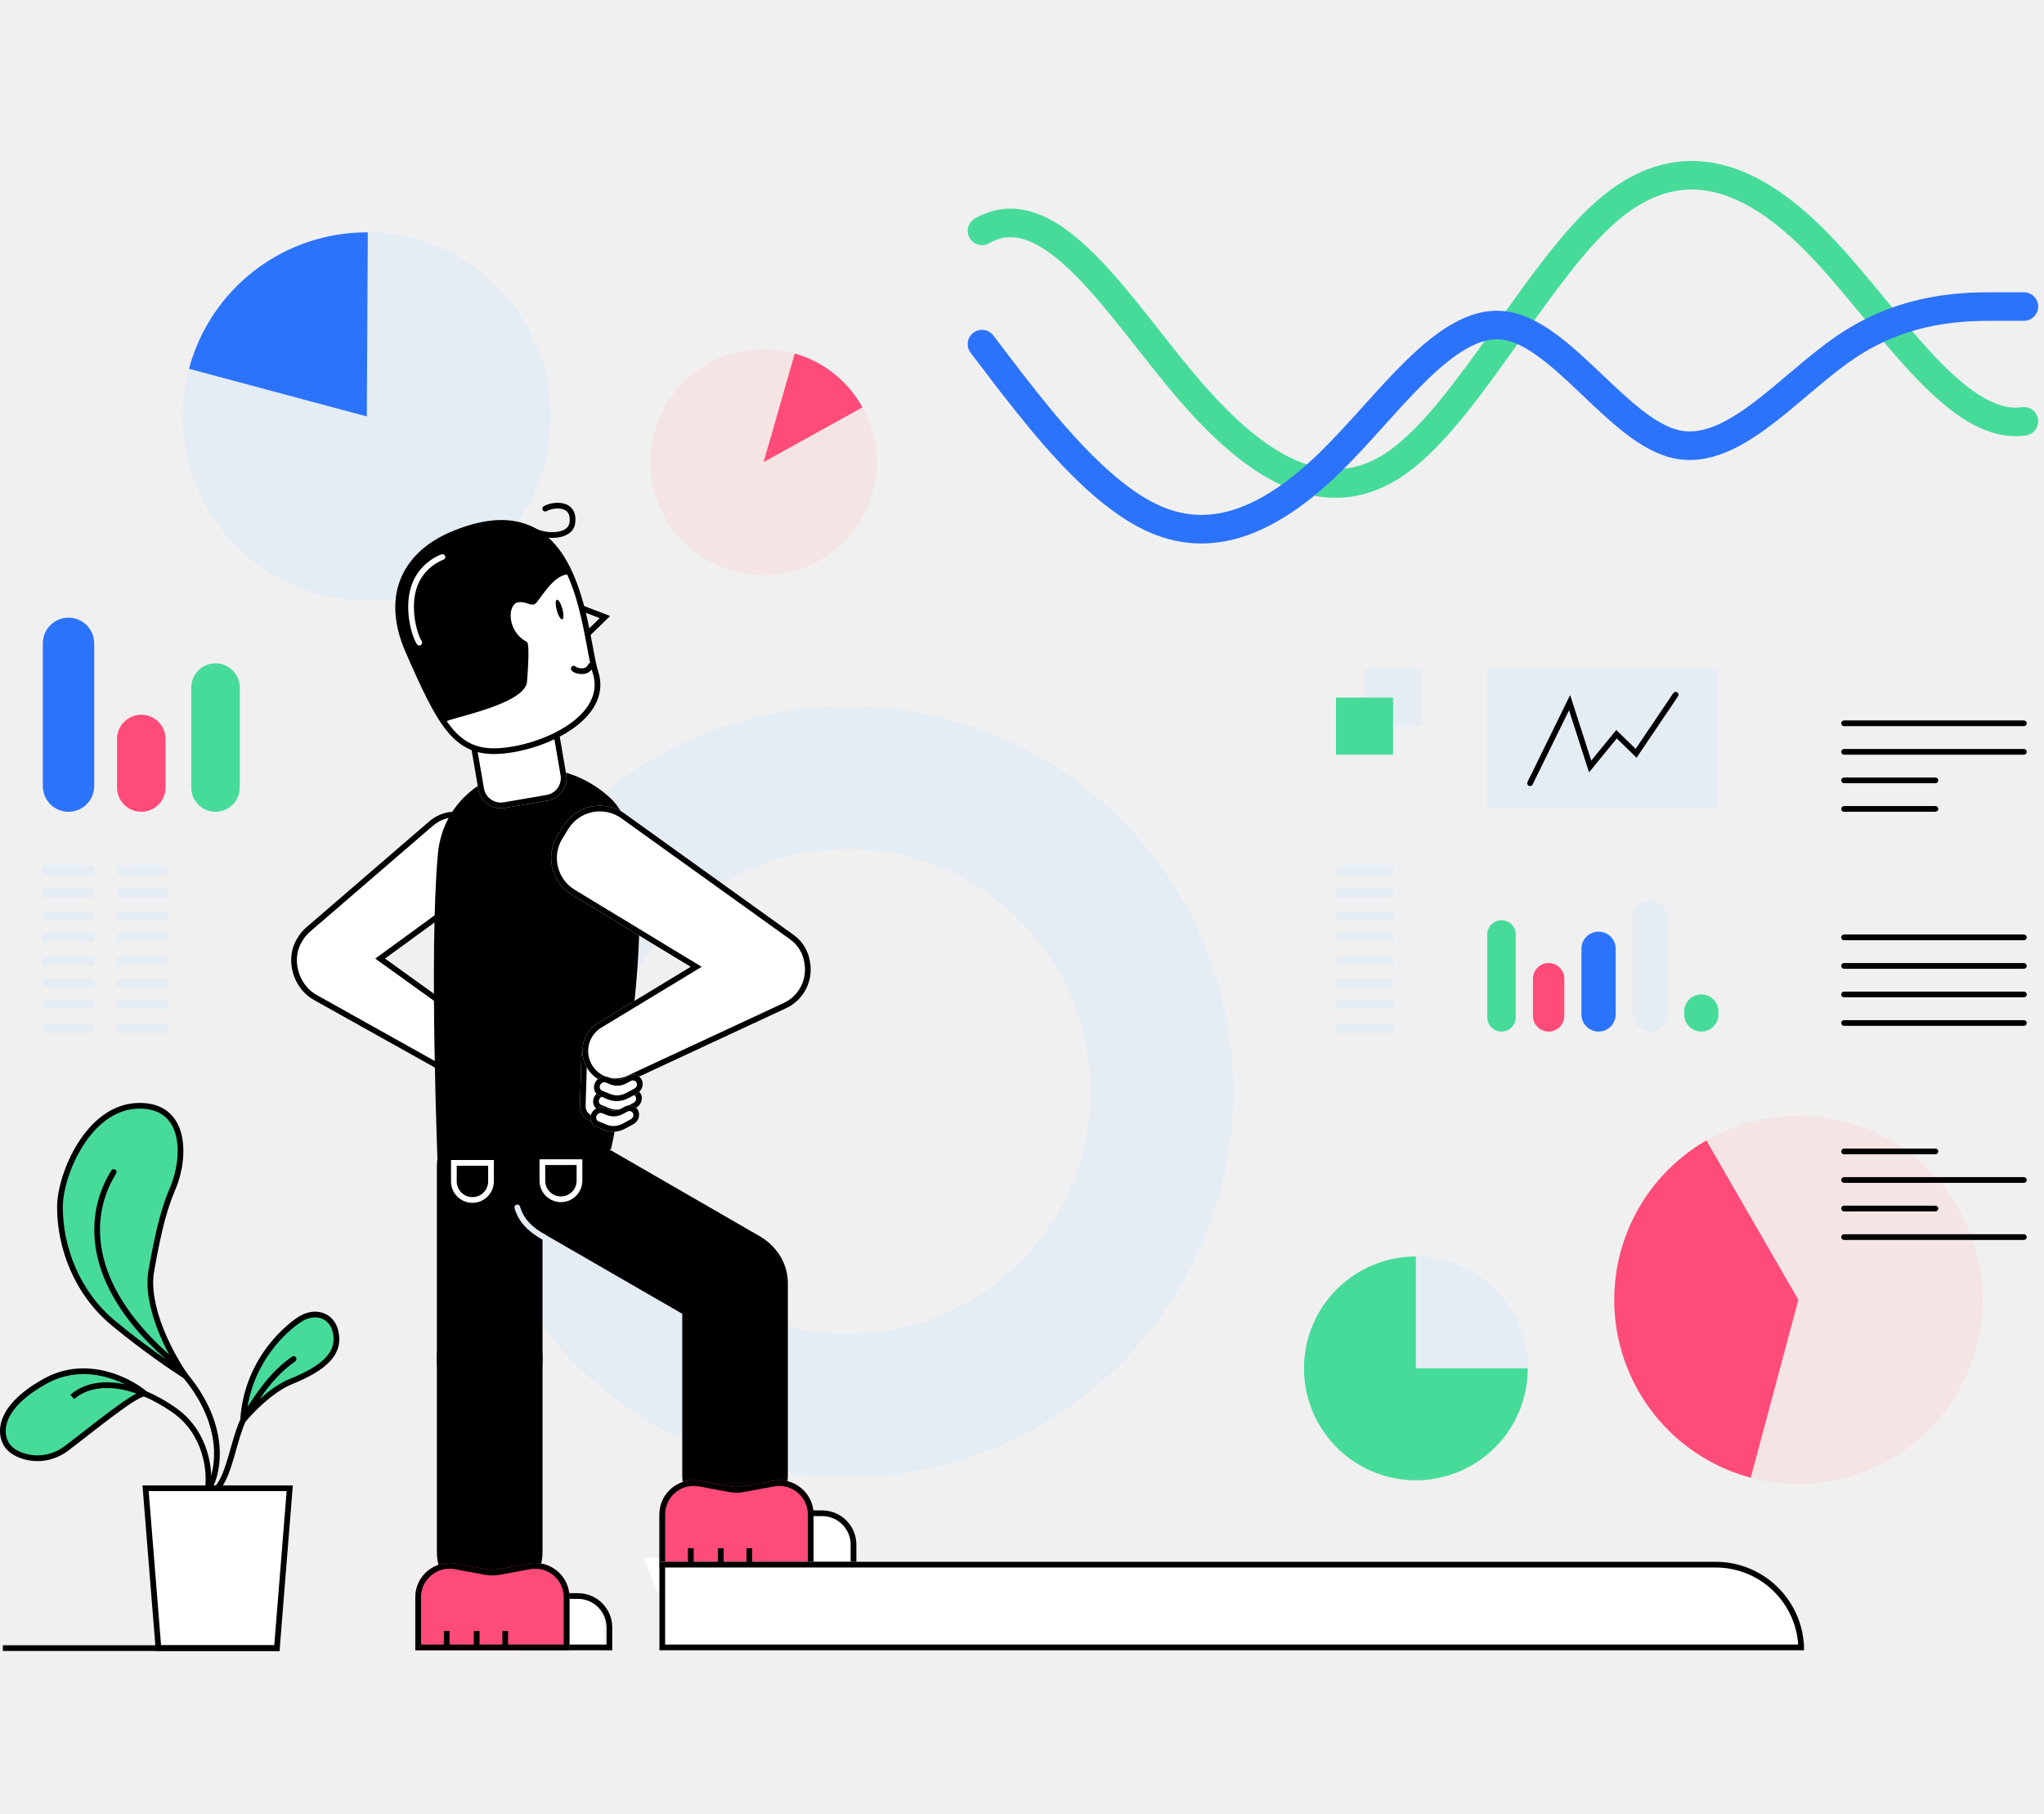
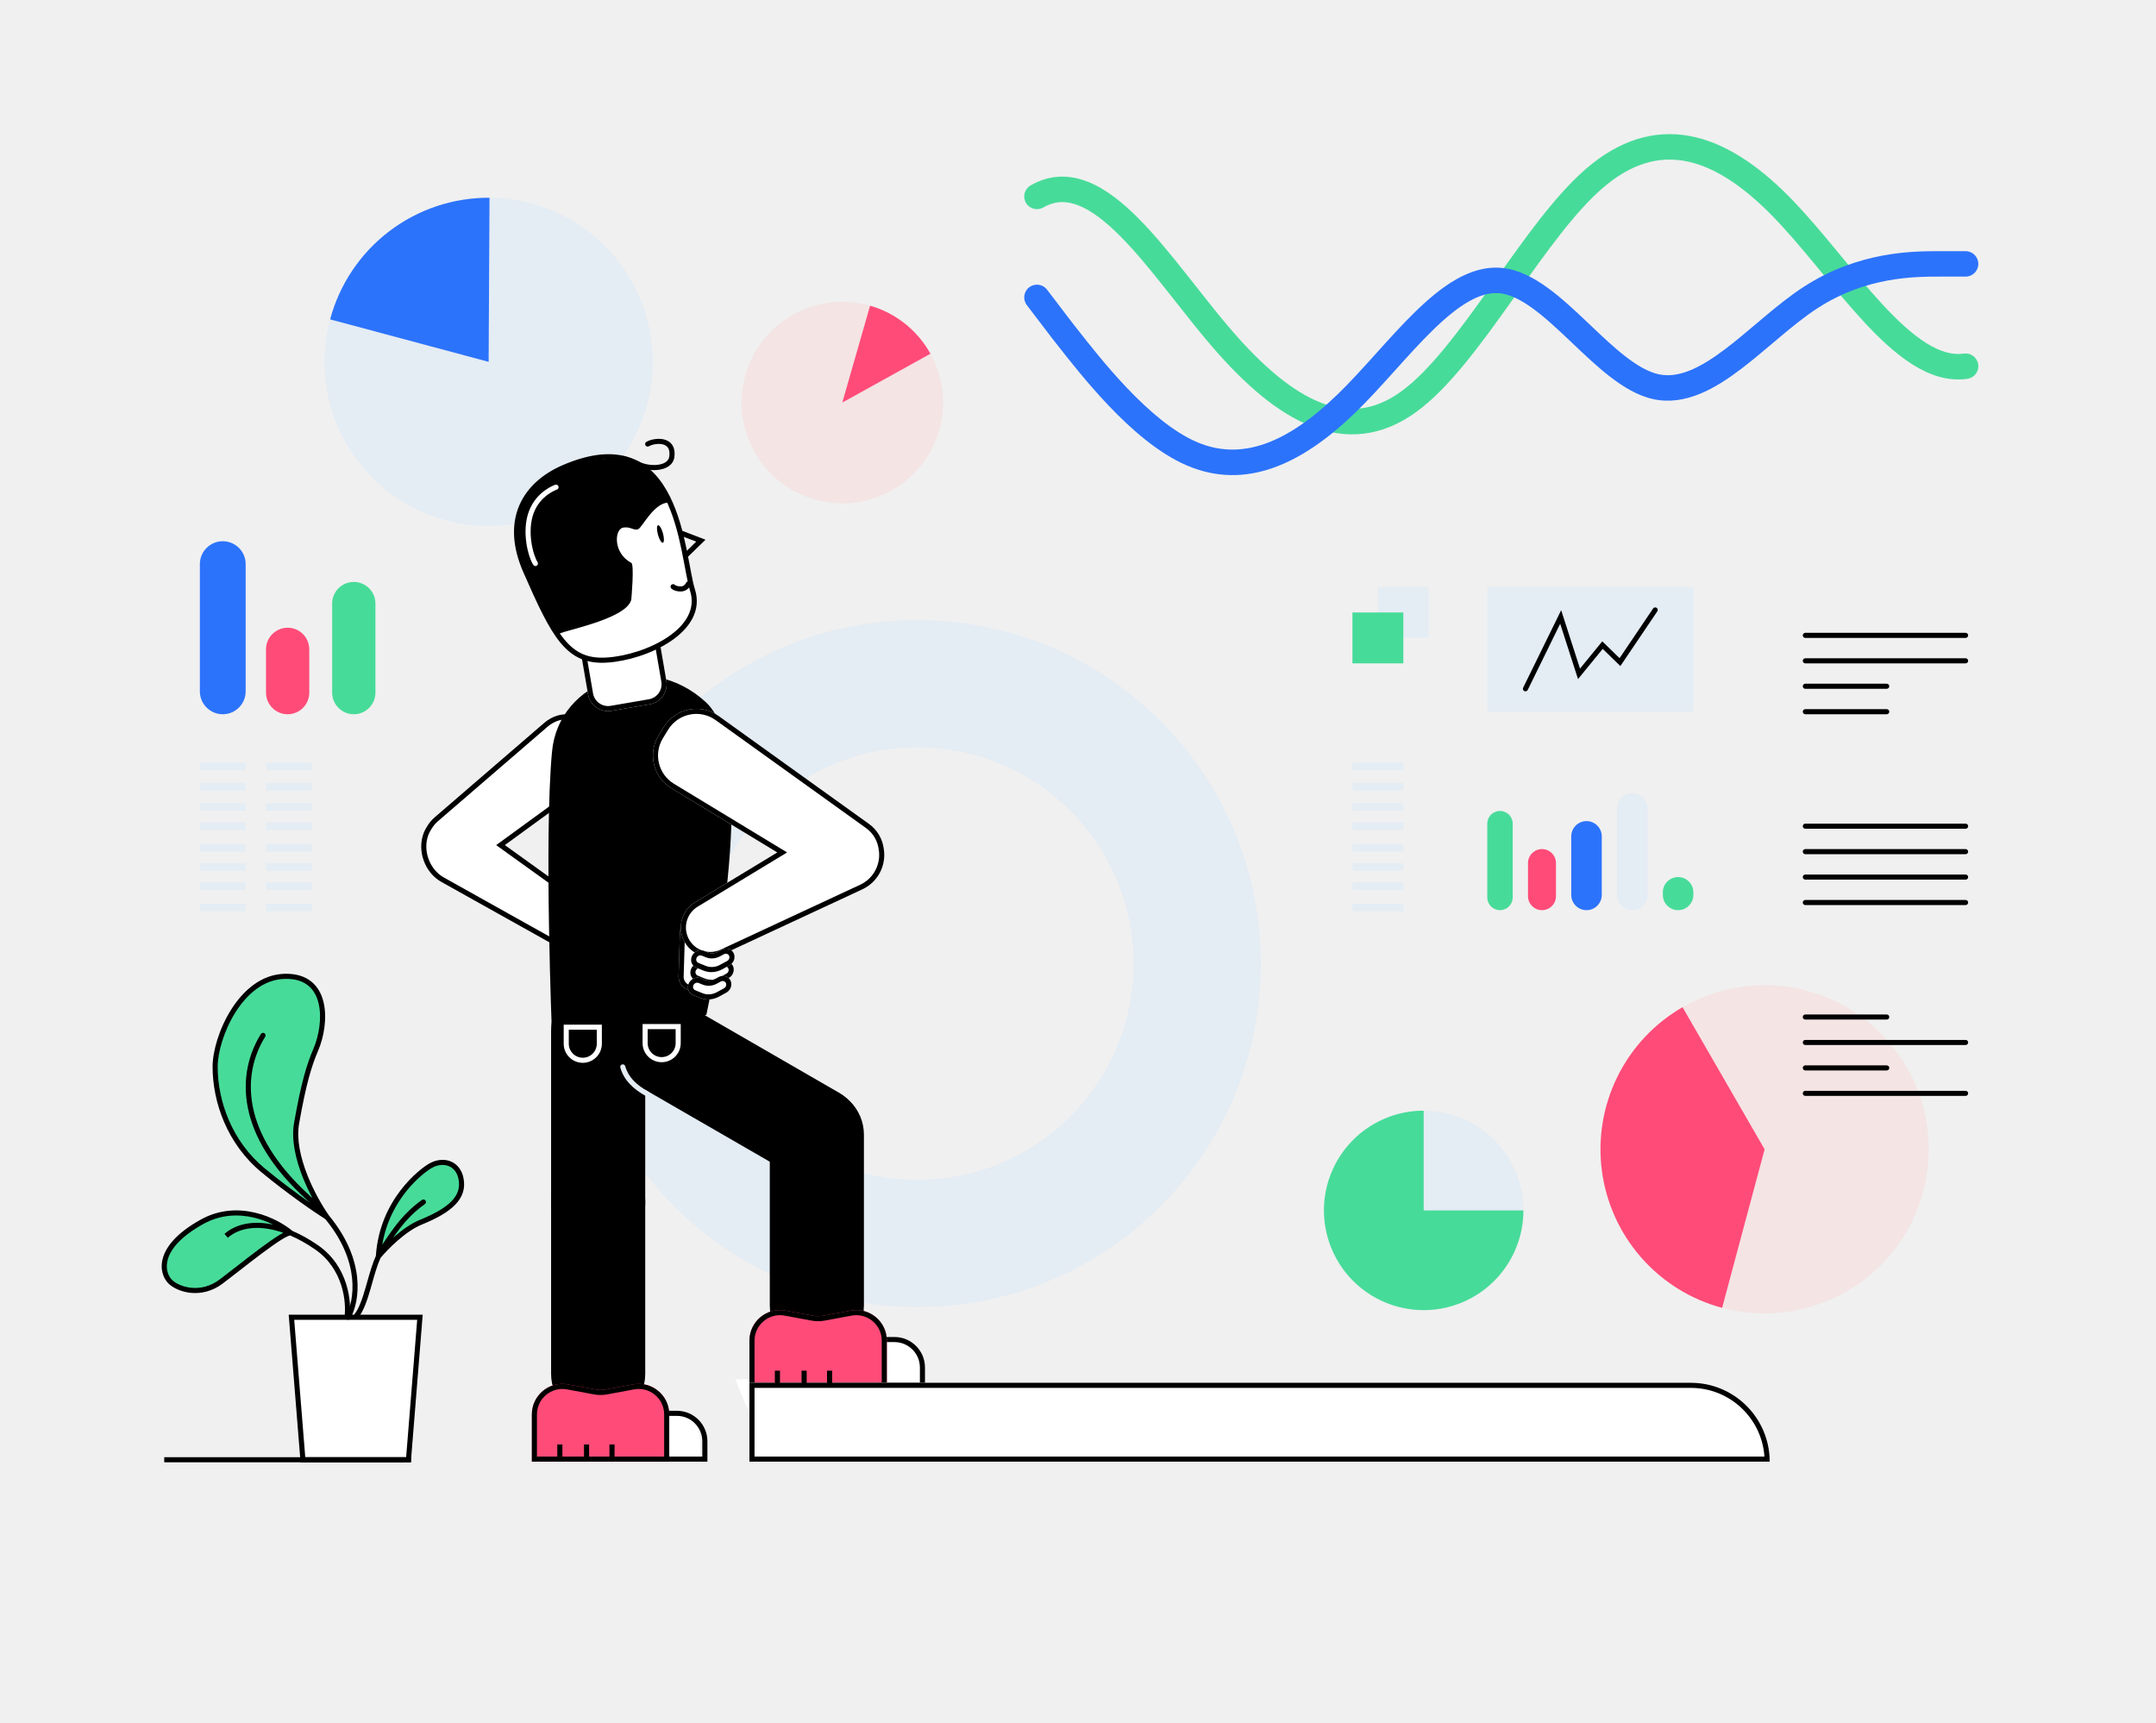
- <svg xmlns="http://www.w3.org/2000/svg" width="338" height="300" viewBox="0 0 338 247" fill="none">
+ <svg xmlns="http://www.w3.org/2000/svg" width="338" height="270" viewBox="-30 0 400 270" fill="none">
  <path d="M106.439 231.149L125.357 230.924L125.581 238.56L109.469 238.647L106.439 231.149Z" fill="white" />
  <rect x="250.534" y="236.389" width="39.828" height="2.185" fill="white" />
  <path fill-rule="evenodd" clip-rule="evenodd" d="M100.072 154.019C100.072 176.18 118.036 194.145 140.196 194.145C162.355 194.145 180.319 176.18 180.319 154.019C180.319 131.857 162.355 113.892 140.196 113.892C118.036 113.892 100.072 131.857 100.072 154.019ZM140.196 90.288C105.001 90.288 76.471 118.821 76.471 154.019C76.471 189.216 105.001 217.749 140.196 217.749C175.39 217.749 203.921 189.216 203.921 154.019C203.921 118.821 175.39 90.288 140.196 90.288Z" fill="#E4ECF4" />
  <path d="M52.777 71.784C36.535 67.432 26.896 50.736 31.248 34.492C35.6 18.249 52.295 8.609 68.537 12.962C84.78 17.314 94.418 34.01 90.066 50.254C85.714 66.497 69.019 76.137 52.777 71.784Z" fill="#E4ECF4" />
  <path d="M31.248 34.492C32.99 27.991 36.837 22.25 42.187 18.167C47.537 14.084 54.089 11.889 60.819 11.925L60.657 42.373L31.248 34.492Z" fill="#2C73FB" />
  <path d="M121.433 67.983C111.461 65.311 105.543 55.06 108.215 45.088C110.887 35.115 121.137 29.197 131.109 31.869C141.081 34.541 146.999 44.792 144.327 54.764C141.655 64.737 131.405 70.656 121.433 67.983Z" fill="#F4E4E4" />
  <path d="M131.425 31.957C136.19 33.324 140.217 36.528 142.621 40.864L126.271 49.926L131.425 31.957Z" fill="#FF4B78" />
  <path d="M289.503 217.89C273.261 213.537 263.622 196.841 267.974 180.597C272.327 164.354 289.022 154.714 305.264 159.067C321.506 163.419 331.145 180.116 326.793 196.359C322.441 212.602 305.746 222.242 289.503 217.89Z" fill="#F4E4E4" />
  <path d="M289.503 217.89C283.687 216.331 278.463 213.082 274.492 208.555C270.522 204.027 267.983 198.423 267.197 192.453C266.411 186.482 267.413 180.412 270.077 175.011C272.74 169.61 276.945 165.12 282.16 162.109L297.383 188.478L289.503 217.89Z" fill="#FF4B78" />
  <path d="M229.344 217.681C219.475 215.036 213.618 204.891 216.262 195.021C218.907 185.151 229.051 179.294 238.92 181.939C248.789 184.583 254.646 194.728 252.002 204.598C249.357 214.468 239.213 220.326 229.344 217.681Z" fill="#E4ECF4" />
  <path d="M252.632 199.81C252.632 203.469 251.547 207.046 249.514 210.089C247.481 213.131 244.592 215.503 241.211 216.903C237.831 218.303 234.111 218.67 230.523 217.956C226.934 217.242 223.637 215.48 221.05 212.892C218.463 210.305 216.701 207.008 215.987 203.419C215.273 199.83 215.64 196.11 217.04 192.73C218.44 189.349 220.811 186.459 223.854 184.426C226.896 182.393 230.473 181.308 234.132 181.308V199.81H252.632Z" fill="#47DB99" />
  <path d="M126.507 228.963C126.507 225.835 129.043 223.298 132.172 223.298H135.948C139.076 223.298 141.612 225.835 141.612 228.963V232.74H126.507V228.963Z" fill="white" />
  <path fill-rule="evenodd" clip-rule="evenodd" d="M135.948 224.242H132.172C129.565 224.242 127.451 226.356 127.451 228.963V231.796H140.668V228.963C140.668 226.356 138.555 224.242 135.948 224.242ZM132.172 223.298C129.043 223.298 126.507 225.835 126.507 228.963V232.74H141.612V228.963C141.612 225.835 139.076 223.298 135.948 223.298H132.172Z" fill="black" />
  <path fill-rule="evenodd" clip-rule="evenodd" d="M70.955 109.368C74.124 106.637 78.456 107.472 80.337 111.144C82.125 114.635 81.014 119.388 77.841 121.701L63.667 132.031L76.709 141.407C78.666 142.815 79.59 145.477 78.92 147.784C78.09 150.647 75.161 151.876 72.59 150.439L51.882 138.865C48.798 137.141 47.332 133.073 48.609 129.778C48.772 129.358 48.97 128.972 49.199 128.621C49.577 127.974 50.056 127.386 50.628 126.893L70.955 109.368Z" fill="white" />
  <path fill-rule="evenodd" clip-rule="evenodd" d="M62.057 132.036L76.158 142.174C77.792 143.349 78.571 145.599 78.013 147.521C77.348 149.816 75.078 150.748 73.051 149.615L52.343 138.041C49.669 136.547 48.383 132.975 49.489 130.119L48.609 129.778C47.332 133.073 48.798 137.141 51.882 138.865L72.59 150.439C75.161 151.876 78.09 150.647 78.92 147.784C79.59 145.477 78.666 142.815 76.709 141.407L63.667 132.031L77.841 121.701C81.014 119.388 82.125 114.635 80.337 111.144C78.456 107.472 74.124 106.637 70.955 109.368L50.628 126.893C50.056 127.386 49.577 127.974 49.199 128.621C48.97 128.972 48.772 129.358 48.609 129.778L49.489 130.119C49.629 129.759 49.797 129.432 49.99 129.137L50.003 129.118L50.014 129.097C50.343 128.535 50.756 128.029 51.244 127.609L71.571 110.084C72.952 108.893 74.539 108.513 75.952 108.782C77.365 109.051 78.682 109.983 79.497 111.574C81.075 114.655 80.08 118.901 77.285 120.938L62.057 132.036Z" fill="black" />
  <path d="M72.883 114.759C74.073 101.915 90.23 96.235 100.639 105.867C111.047 115.5 100.639 163.17 100.639 163.17C96.178 165.063 72.883 167.121 72.883 167.121C72.883 167.121 71.396 130.814 72.883 114.759Z" fill="black" />
  <path fill-rule="evenodd" clip-rule="evenodd" d="M73.353 114.802C74.5 102.412 90.149 96.802 100.318 106.214C101.537 107.342 102.479 109.055 103.178 111.239C103.875 113.419 104.317 116.033 104.559 118.924C105.044 124.706 104.722 131.535 104.072 138.084C103.423 144.629 102.449 150.877 101.638 155.489C101.232 157.794 100.866 159.691 100.603 161.01C100.471 161.669 100.365 162.185 100.291 162.535C100.267 162.649 100.247 162.746 100.23 162.824C99.103 163.245 96.98 163.689 94.344 164.12C91.543 164.578 88.221 165.011 85.033 165.387C81.846 165.762 78.798 166.078 76.546 166.3C75.42 166.412 74.494 166.499 73.849 166.559C73.65 166.578 73.478 166.593 73.335 166.607C73.325 166.341 73.311 165.973 73.294 165.512C73.256 164.489 73.204 163.009 73.145 161.182C73.029 157.529 72.89 152.492 72.797 146.953C72.611 135.866 72.612 122.8 73.353 114.802ZM72.883 167.121C72.411 167.141 72.411 167.141 72.411 167.14L72.411 167.139L72.407 167.036C72.404 166.966 72.4 166.863 72.395 166.728C72.384 166.458 72.369 166.06 72.35 165.547C72.312 164.522 72.26 163.041 72.202 161.212C72.086 157.556 71.946 152.513 71.853 146.969C71.667 135.887 71.667 122.772 72.413 114.715C73.644 101.418 90.312 95.667 100.959 105.521C102.343 106.801 103.352 108.685 104.077 110.951C104.803 113.222 105.255 115.913 105.5 118.845C105.992 124.71 105.663 131.605 105.012 138.177C104.36 144.754 103.382 151.026 102.567 155.652C102.16 157.966 101.793 159.87 101.529 161.195C101.396 161.858 101.289 162.376 101.215 162.729C101.178 162.905 101.149 163.04 101.13 163.131L101.108 163.235L101.1 163.27C101.1 163.27 101.1 163.27 100.639 163.169L101.1 163.27L101.048 163.509L100.823 163.604C99.647 164.104 97.296 164.594 94.496 165.052C91.675 165.513 88.337 165.948 85.143 166.324C81.949 166.7 78.894 167.017 76.639 167.24C75.511 167.351 74.583 167.439 73.936 167.499C73.613 167.529 73.36 167.552 73.188 167.568L72.925 167.591L72.925 167.592C72.924 167.592 72.924 167.592 72.883 167.121ZM72.883 167.121L72.925 167.592L72.431 167.635L72.411 167.14L72.883 167.121Z" fill="black" />
  <path d="M76.587 89.433C76.234 87.377 77.614 85.425 79.669 85.072L86.758 83.854C88.814 83.501 90.766 84.881 91.12 86.937L93.628 101.544C93.981 103.6 92.601 105.553 90.545 105.906L83.456 107.123C81.4 107.476 79.448 106.096 79.095 104.04L76.587 89.433Z" fill="white" />
  <path fill-rule="evenodd" clip-rule="evenodd" d="M86.918 84.785L79.829 86.002C78.287 86.267 77.252 87.731 77.517 89.273L80.025 103.88C80.29 105.422 81.755 106.457 83.296 106.193L90.385 104.975C91.927 104.71 92.962 103.246 92.697 101.704L90.189 87.097C89.924 85.555 88.46 84.52 86.918 84.785ZM79.669 85.072C77.614 85.425 76.234 87.377 76.587 89.433L79.095 104.04C79.448 106.096 81.4 107.476 83.456 107.123L90.545 105.906C92.601 105.553 93.981 103.6 93.628 101.544L91.12 86.937C90.766 84.881 88.814 83.501 86.758 83.854L79.669 85.072Z" fill="black" />
  <path fill-rule="evenodd" clip-rule="evenodd" d="M91.182 72.162C91.089 72.405 91.21 72.678 91.454 72.772L99.171 75.728L94.964 79.822C94.777 80.003 94.773 80.302 94.955 80.489C95.137 80.676 95.436 80.68 95.623 80.498L100.888 75.375L91.792 71.89C91.548 71.796 91.275 71.918 91.182 72.162Z" fill="black" />
  <path d="M67.526 81.223C63.276 71.534 67.539 65.004 74.591 61.965C96.096 52.699 96.478 78.498 98.468 84.681C100.87 92.141 89.911 97.223 82.634 97.701C75.358 98.18 72.839 93.333 67.526 81.223Z" fill="white" />
  <path fill-rule="evenodd" clip-rule="evenodd" d="M66.388 68.91C67.865 65.549 70.802 63.084 74.405 61.532C79.852 59.185 84.043 59.024 87.287 60.296C90.528 61.567 92.725 64.229 94.27 67.318C95.814 70.407 96.73 73.971 97.384 77.124C97.62 78.263 97.824 79.357 98.01 80.355C98.081 80.739 98.15 81.109 98.217 81.462C98.46 82.745 98.679 83.796 98.918 84.537C100.215 88.567 97.861 91.892 94.445 94.2C91.02 96.514 86.378 97.928 82.665 98.172C80.791 98.296 79.192 98.078 77.765 97.465C76.338 96.853 75.117 95.859 73.98 94.484C71.726 91.756 69.742 87.448 67.094 81.412C64.929 76.476 64.908 72.281 66.388 68.91ZM67.253 69.29C65.901 72.367 65.874 76.281 67.959 81.033C70.624 87.109 72.556 91.278 74.708 93.882C75.774 95.172 76.88 96.058 78.137 96.598C79.395 97.138 80.839 97.346 82.603 97.23C86.167 96.996 90.644 95.629 93.916 93.418C97.199 91.2 99.123 88.255 98.019 84.826C97.76 84.021 97.531 82.913 97.289 81.638C97.221 81.278 97.151 80.905 97.08 80.519C96.894 79.523 96.694 78.445 96.46 77.316C95.81 74.183 94.914 70.717 93.426 67.741C91.938 64.766 89.884 62.329 86.943 61.175C84.005 60.023 80.084 60.112 74.779 62.399C71.329 63.885 68.608 66.205 67.253 69.29Z" fill="black" />
  <path d="M94.025 68.479C91.34 68.532 89.189 72.998 88.441 73.398C87.692 73.799 86.978 72.877 85.63 73.124C83.945 73.433 83.745 77.909 87.121 79.659C87.719 79.968 87.121 86.494 87.121 86.494C86.178 90.31 73.374 92.394 73.603 92.967C73.607 92.975 73.61 92.979 73.61 92.979C73.607 92.975 73.604 92.971 73.603 92.967C73.404 92.619 68.949 84.833 68.086 82.891C64.855 75.621 65.712 66.928 71.208 63.915C76.704 60.902 81.338 59.841 86.58 60.552C90.122 61.032 93.991 67.213 94.025 68.479Z" fill="black" />
  <path fill-rule="evenodd" clip-rule="evenodd" d="M73.166 65.626C73.019 65.177 73.019 65.177 73.019 65.177L73.018 65.177L73.017 65.178L73.014 65.179L73.004 65.182C72.995 65.185 72.984 65.189 72.97 65.194C72.941 65.205 72.901 65.219 72.85 65.24C72.749 65.279 72.606 65.34 72.432 65.423C72.084 65.589 71.609 65.849 71.09 66.226C70.053 66.979 68.834 68.208 68.128 70.1C67.426 71.981 67.394 74.089 67.644 75.891C67.893 77.685 68.431 79.247 68.937 80.041C69.077 80.261 69.368 80.326 69.588 80.186C69.808 80.046 69.873 79.754 69.733 79.534C69.326 78.896 68.817 77.48 68.579 75.762C68.342 74.052 68.384 72.115 69.013 70.43C69.638 68.755 70.717 67.664 71.645 66.99C72.109 66.652 72.533 66.421 72.839 66.275C72.992 66.202 73.114 66.15 73.197 66.118C73.238 66.101 73.269 66.09 73.289 66.083C73.299 66.079 73.306 66.077 73.311 66.075L73.314 66.074L73.314 66.074C73.314 66.074 73.314 66.074 73.315 66.074C73.562 65.992 73.696 65.726 73.615 65.478C73.534 65.231 73.267 65.096 73.019 65.177L73.166 65.626Z" fill="white" />
  <path fill-rule="evenodd" clip-rule="evenodd" d="M97.891 83.127C98.133 83.226 98.248 83.502 98.15 83.743C97.981 84.155 97.386 84.981 96.297 84.981C95.383 84.981 94.776 84.672 94.533 84.409C94.357 84.217 94.369 83.918 94.561 83.741C94.753 83.565 95.051 83.577 95.228 83.769C95.228 83.769 95.228 83.769 95.228 83.769C95.236 83.776 95.314 83.842 95.493 83.909C95.672 83.976 95.938 84.036 96.297 84.036C96.855 84.036 97.187 83.603 97.276 83.385C97.374 83.144 97.65 83.029 97.891 83.127Z" fill="black" />
  <path d="M92.996 74.183C93.244 75.078 93.237 75.861 92.981 75.931C92.725 76.002 92.317 75.334 92.07 74.439C91.823 73.543 91.83 72.76 92.086 72.69C92.342 72.619 92.749 73.288 92.996 74.183Z" fill="black" />
  <path d="M72.244 166.413C72.244 161.59 76.154 157.68 80.977 157.68C85.8 157.68 89.71 161.59 89.71 166.413V198.515C89.71 203.338 85.8 207.248 80.977 207.248C76.154 207.248 72.244 203.338 72.244 198.515V166.413Z" fill="black" />
  <path d="M112.818 185.768C112.818 180.945 116.728 177.035 121.551 177.035C126.374 177.035 130.283 180.945 130.283 185.768V217.397C130.283 222.221 126.374 226.131 121.551 226.131C116.728 226.131 112.818 222.221 112.818 217.397V185.768Z" fill="black" />
  <path d="M89.356 177.23C85.168 174.812 83.734 169.458 86.151 165.271C88.569 161.083 93.923 159.649 98.11 162.066L125.592 177.934C129.779 180.352 131.214 185.706 128.796 189.894C126.379 194.081 121.025 195.516 116.838 193.098L89.356 177.23Z" fill="black" />
  <path d="M72.244 198.043C72.244 193.219 76.154 189.309 80.977 189.309C85.8 189.309 89.71 193.219 89.71 198.043V230.144C89.71 234.967 85.8 238.877 80.977 238.877C76.154 238.877 72.244 234.967 72.244 230.144V198.043Z" fill="black" />
  <path fill-rule="evenodd" clip-rule="evenodd" d="M85.414 172.728C85.664 172.657 85.925 172.802 85.997 173.053C86.577 175.098 88.049 176.514 90.247 177.749C90.474 177.876 90.555 178.164 90.427 178.391C90.3 178.619 90.012 178.7 89.785 178.572C87.48 177.277 85.765 175.696 85.088 173.311C85.017 173.06 85.163 172.799 85.414 172.728Z" fill="#E4ECF4" />
  <path d="M96.139 148.294C96.18 146.96 97.289 145.987 98.617 146.121C99.945 146.255 100.989 147.446 100.949 148.78L100.707 156.842C100.667 158.177 99.557 159.15 98.229 159.015C96.901 158.881 95.857 157.691 95.897 156.356L96.139 148.294Z" fill="white" />
  <path fill-rule="evenodd" clip-rule="evenodd" d="M99.767 156.747L100.01 148.685C100.034 147.872 99.398 147.147 98.588 147.065C97.779 146.983 97.103 147.576 97.079 148.389L96.837 156.451C96.812 157.264 97.448 157.99 98.258 158.072C99.067 158.153 99.743 157.561 99.767 156.747ZM98.617 146.121C97.289 145.987 96.18 146.96 96.139 148.294L95.897 156.356C95.857 157.691 96.901 158.881 98.229 159.015C99.557 159.15 100.667 158.177 100.707 156.842L100.949 148.78C100.989 147.446 99.945 146.255 98.617 146.121Z" fill="black" />
  <path d="M109.042 223.972C109.042 220.43 112.255 217.757 115.737 218.402L120.755 219.331C121.437 219.457 122.136 219.457 122.818 219.331L127.836 218.402C131.318 217.757 134.532 220.43 134.532 223.972V232.74H109.042V223.972Z" fill="#FF4B78" />
  <path fill-rule="evenodd" clip-rule="evenodd" d="M133.588 231.796V223.972C133.588 221.02 130.91 218.793 128.008 219.33L122.99 220.259C122.194 220.407 121.379 220.407 120.583 220.259L115.566 219.33C112.664 218.793 109.986 221.02 109.986 223.972V231.796H133.588ZM115.737 218.402C112.255 217.757 109.042 220.43 109.042 223.972V232.74H134.532V223.972C134.532 220.43 131.318 217.757 127.836 218.402L122.818 219.331C122.136 219.457 121.437 219.457 120.755 219.331L115.737 218.402Z" fill="black" />
  <path d="M84.793 242.654C84.793 239.525 87.329 236.989 90.457 236.989H94.233C97.362 236.989 99.898 239.525 99.898 242.654V246.43H84.793V242.654Z" fill="white" />
  <path fill-rule="evenodd" clip-rule="evenodd" d="M94.697 57.756C95.088 58.322 95.24 59.084 95.112 60.049C94.913 61.543 93.56 62.226 92.192 62.405C90.805 62.587 89.177 62.303 87.983 61.663C87.216 61.298 86.523 61.078 85.949 60.896C85.8 60.849 85.658 60.804 85.526 60.76C85.279 60.677 85.145 60.41 85.228 60.162C85.31 59.915 85.577 59.781 85.825 59.864C85.94 59.902 86.069 59.943 86.21 59.988C86.788 60.171 87.563 60.416 88.4 60.816L88.41 60.821L88.421 60.826C89.432 61.371 90.866 61.627 92.069 61.469C93.295 61.308 94.064 60.768 94.176 59.924C94.284 59.118 94.141 58.612 93.92 58.293C93.699 57.973 93.353 57.773 92.916 57.673C92.477 57.572 91.974 57.582 91.505 57.663C91.032 57.745 90.635 57.892 90.403 58.031C90.179 58.165 89.889 58.092 89.755 57.869C89.621 57.645 89.693 57.355 89.917 57.221C90.275 57.006 90.791 56.828 91.344 56.733C91.9 56.637 92.534 56.617 93.127 56.753C93.723 56.889 94.305 57.19 94.697 57.756Z" fill="black" />
  <path d="M74.582 165.348H81.663V168.889C81.663 170.844 80.078 172.429 78.123 172.429C76.168 172.429 74.582 170.844 74.582 168.889V165.348Z" fill="black" />
  <path fill-rule="evenodd" clip-rule="evenodd" d="M80.719 166.292H75.527V168.889C75.527 170.323 76.689 171.485 78.123 171.485C79.557 171.485 80.719 170.323 80.719 168.889V166.292ZM74.582 165.348V168.889C74.582 170.844 76.168 172.429 78.123 172.429C80.078 172.429 81.663 170.844 81.663 168.889V165.348H74.582Z" fill="white" />
  <path d="M89.216 165.233H96.296V168.774C96.296 170.729 94.711 172.315 92.756 172.315C90.801 172.315 89.216 170.729 89.216 168.774V165.233Z" fill="black" />
  <path fill-rule="evenodd" clip-rule="evenodd" d="M95.352 166.178H90.16V168.774C90.16 170.208 91.322 171.37 92.756 171.37C94.19 171.37 95.352 170.208 95.352 168.774V166.178ZM89.216 165.233V168.774C89.216 170.729 90.801 172.315 92.756 172.315C94.711 172.315 96.296 170.729 96.296 168.774V165.233H89.216Z" fill="white" />
  <path fill-rule="evenodd" clip-rule="evenodd" d="M103.322 108.077C99.984 105.681 95.315 106.619 93.162 110.119L92.19 111.699C90.132 115.044 91.19 119.425 94.548 121.463L114.211 133.396L98.953 142.646C96.734 143.991 95.765 146.709 96.631 149.154C97.708 152.198 101.173 153.653 104.1 152.29L129.989 140.243C132.96 138.86 134.512 135.668 133.944 132.588C133.693 130.845 132.758 129.207 131.225 128.107L103.322 108.077Z" fill="white" />
  <path fill-rule="evenodd" clip-rule="evenodd" d="M116.032 133.396L99.442 143.453C97.606 144.566 96.804 146.815 97.521 148.839C98.412 151.358 101.279 152.562 103.702 151.434L129.591 139.386C132.162 138.19 133.508 135.426 133.015 132.759L133.012 132.741L133.009 132.722C132.794 131.224 131.991 129.819 130.675 128.874L102.771 108.844C99.879 106.767 95.832 107.581 93.966 110.613L92.994 112.193C91.211 115.093 92.127 118.89 95.037 120.656L116.032 133.396ZM98.953 142.646C96.734 143.991 95.765 146.709 96.631 149.154C97.708 152.198 101.173 153.653 104.1 152.29L129.989 140.243C132.96 138.86 134.512 135.668 133.944 132.588C133.693 130.845 132.758 129.207 131.225 128.107L103.322 108.077C99.984 105.681 95.315 106.619 93.162 110.119L92.19 111.699C90.132 115.044 91.19 119.425 94.548 121.463L114.211 133.396L98.953 142.646Z" fill="black" />
  <path d="M103.768 153.805C104.868 153.206 106.134 153.923 106.13 155.142C106.129 155.782 105.76 156.39 105.182 156.705L103.83 157.44C102.738 158.034 101.471 158.121 100.381 157.677L99.028 157.126C98.449 156.889 98.081 156.329 98.082 155.685C98.085 154.465 99.353 153.572 100.454 154.015L101.217 154.323C101.799 154.557 102.474 154.509 103.056 154.192L103.768 153.805Z" fill="white" />
  <path fill-rule="evenodd" clip-rule="evenodd" d="M103.428 156.615L104.78 155.88C105.029 155.744 105.188 155.482 105.189 155.206C105.19 154.68 104.644 154.372 104.17 154.63L103.458 155.017C102.621 155.473 101.652 155.541 100.815 155.205L100.051 154.897C99.575 154.706 99.025 155.092 99.024 155.621C99.023 155.9 99.183 156.143 99.434 156.245L100.786 156.796C101.621 157.137 102.591 157.07 103.428 156.615ZM106.13 155.142C106.134 153.923 104.868 153.206 103.768 153.805L103.056 154.192C102.474 154.509 101.799 154.557 101.217 154.323L100.454 154.015C99.353 153.572 98.085 154.465 98.082 155.685C98.081 156.329 98.449 156.889 99.028 157.126L100.381 157.677C101.471 158.121 102.738 158.034 103.83 157.44L105.182 156.705C105.76 156.39 106.129 155.782 106.13 155.142Z" fill="black" />
  <path d="M103.321 156.521C104.42 155.922 105.686 156.639 105.683 157.858C105.681 158.498 105.312 159.106 104.734 159.421L103.383 160.156C102.29 160.75 101.023 160.837 99.933 160.393L98.581 159.842C98.001 159.605 97.633 159.045 97.635 158.401C97.638 157.181 98.905 156.289 100.006 156.731L100.77 157.039C101.352 157.273 102.026 157.225 102.608 156.908L103.321 156.521Z" fill="white" />
  <path fill-rule="evenodd" clip-rule="evenodd" d="M102.98 159.331L104.332 158.596C104.581 158.46 104.74 158.198 104.741 157.922C104.742 157.397 104.197 157.088 103.723 157.346L103.011 157.733C102.174 158.189 101.204 158.257 100.368 157.921L99.604 157.613C99.127 157.422 98.578 157.808 98.577 158.337C98.576 158.616 98.735 158.859 98.986 158.961L100.339 159.512C101.174 159.853 102.144 159.786 102.98 159.331ZM105.683 157.858C105.686 156.639 104.42 155.922 103.321 156.521L102.608 156.908C102.026 157.225 101.352 157.273 100.77 157.039L100.006 156.731C98.905 156.289 97.638 157.181 97.635 158.401C97.633 159.045 98.001 159.605 98.581 159.842L99.933 160.393C101.023 160.837 102.29 160.75 103.383 160.156L104.734 159.421C105.312 159.106 105.681 158.498 105.683 157.858Z" fill="black" />
  <path d="M103.91 151.449C105.01 150.85 106.275 151.567 106.272 152.786C106.27 153.426 105.901 154.034 105.324 154.349L103.972 155.084C102.879 155.678 101.613 155.765 100.522 155.321L99.17 154.77C98.59 154.533 98.222 153.973 98.224 153.329C98.227 152.109 99.494 151.217 100.595 151.659L101.359 151.967C101.941 152.201 102.615 152.153 103.197 151.836L103.91 151.449Z" fill="white" />
  <path fill-rule="evenodd" clip-rule="evenodd" d="M103.569 154.259L104.921 153.524C105.17 153.388 105.329 153.126 105.33 152.85C105.332 152.325 104.786 152.016 104.312 152.274L103.6 152.661C102.763 153.117 101.793 153.185 100.957 152.849L100.193 152.541C99.716 152.35 99.167 152.736 99.166 153.265C99.165 153.544 99.325 153.787 99.576 153.889L100.928 154.44C101.763 154.781 102.733 154.714 103.569 154.259ZM106.272 152.786C106.275 151.567 105.01 150.85 103.91 151.449L103.197 151.836C102.615 152.153 101.941 152.201 101.359 151.967L100.595 151.659C99.494 151.217 98.227 152.109 98.224 153.329C98.222 153.973 98.59 154.533 99.17 154.77L100.522 155.321C101.613 155.765 102.879 155.678 103.972 155.084L105.324 154.349C105.901 154.034 106.27 153.426 106.272 152.786Z" fill="black" />
  <path d="M109.042 231.796H283.696C291.778 231.796 298.329 238.348 298.329 246.43H109.042V231.796Z" fill="white" />
  <path fill-rule="evenodd" clip-rule="evenodd" d="M298.3 245.486C298.319 245.798 298.329 246.113 298.329 246.43H109.042V231.796H283.696C291.461 231.796 297.813 237.844 298.3 245.486ZM297.353 245.486C296.868 238.365 290.939 232.74 283.696 232.74H109.986V245.486H297.353Z" fill="black" />
  <path d="M7.081 79.903C7.081 77.557 8.983 75.654 11.329 75.654C13.675 75.654 15.577 77.557 15.577 79.903V103.507C15.577 105.853 13.675 107.756 11.329 107.756C8.983 107.756 7.081 105.853 7.081 103.507V79.903Z" fill="#2C73FB" />
  <path d="M19.353 95.718C19.353 93.501 21.15 91.705 23.366 91.705C25.582 91.705 27.378 93.501 27.378 95.718V103.743C27.378 105.959 25.582 107.755 23.366 107.755C21.15 107.755 19.353 105.959 19.353 103.743V95.718Z" fill="#FF4B78" />
  <path d="M31.627 87.22C31.627 85.004 33.424 83.207 35.639 83.207C37.855 83.207 39.652 85.004 39.652 87.22V103.743C39.652 105.959 37.855 107.755 35.639 107.755C33.424 107.755 31.627 105.959 31.627 103.743V87.22Z" fill="#47DB99" />
  <path d="M245.933 128.054C245.933 126.751 246.99 125.694 248.293 125.694C249.597 125.694 250.653 126.751 250.653 128.054V141.745C250.653 143.048 249.597 144.105 248.293 144.105C246.99 144.105 245.933 143.048 245.933 141.745V128.054Z" fill="#47DB99" />
  <path d="M270.007 125.222C270.007 123.658 271.275 122.39 272.839 122.39C274.404 122.39 275.672 123.658 275.672 125.222V141.273C275.672 142.837 274.404 144.105 272.839 144.105C271.275 144.105 270.007 142.837 270.007 141.273V125.222Z" fill="#E4ECF4" />
  <path d="M253.486 135.371C253.486 133.937 254.648 132.775 256.082 132.775C257.516 132.775 258.678 133.937 258.678 135.371V141.508C258.678 142.942 257.516 144.105 256.082 144.105C254.648 144.105 253.486 142.942 253.486 141.508V135.371Z" fill="#FF4B78" />
  <path d="M261.51 130.415C261.51 128.851 262.779 127.582 264.343 127.582C265.907 127.582 267.175 128.851 267.175 130.415V141.273C267.175 142.837 265.907 144.105 264.343 144.105C262.779 144.105 261.51 142.837 261.51 141.273V130.415Z" fill="#2C73FB" />
  <path d="M278.504 140.801C278.504 139.236 279.772 137.968 281.336 137.968C282.9 137.968 284.168 139.236 284.168 140.801V141.273C284.168 142.837 282.9 144.105 281.336 144.105C279.772 144.105 278.504 142.837 278.504 141.273V140.801Z" fill="#47DB99" />
  <path fill-rule="evenodd" clip-rule="evenodd" d="M304.466 128.527C304.466 128.266 304.677 128.054 304.938 128.054H334.677C334.937 128.054 335.149 128.266 335.149 128.527C335.149 128.787 334.937 128.999 334.677 128.999H304.938C304.677 128.999 304.466 128.787 304.466 128.527Z" fill="black" />
  <path fill-rule="evenodd" clip-rule="evenodd" d="M304.466 133.247C304.466 132.986 304.677 132.775 304.938 132.775H334.677C334.937 132.775 335.149 132.986 335.149 133.247C335.149 133.508 334.937 133.719 334.677 133.719H304.938C304.677 133.719 304.466 133.508 304.466 133.247Z" fill="black" />
  <path fill-rule="evenodd" clip-rule="evenodd" d="M304.466 137.968C304.466 137.707 304.677 137.496 304.938 137.496H334.677C334.937 137.496 335.149 137.707 335.149 137.968C335.149 138.229 334.937 138.44 334.677 138.44H304.938C304.677 138.44 304.466 138.229 304.466 137.968Z" fill="black" />
  <path fill-rule="evenodd" clip-rule="evenodd" d="M304.466 142.689C304.466 142.428 304.677 142.217 304.938 142.217H334.677C334.937 142.217 335.149 142.428 335.149 142.689C335.149 142.95 334.937 143.161 334.677 143.161H304.938C304.677 143.161 304.466 142.95 304.466 142.689Z" fill="black" />
  <path fill-rule="evenodd" clip-rule="evenodd" d="M304.466 168.653C304.466 168.392 304.677 168.181 304.938 168.181H334.677C334.937 168.181 335.149 168.392 335.149 168.653C335.149 168.913 334.937 169.125 334.677 169.125H304.938C304.677 169.125 304.466 168.913 304.466 168.653Z" fill="black" />
  <path fill-rule="evenodd" clip-rule="evenodd" d="M304.466 163.932C304.466 163.671 304.677 163.46 304.938 163.46H320.043C320.304 163.46 320.515 163.671 320.515 163.932C320.515 164.193 320.304 164.404 320.043 164.404H304.938C304.677 164.404 304.466 164.193 304.466 163.932Z" fill="black" />
  <path fill-rule="evenodd" clip-rule="evenodd" d="M304.466 178.095C304.466 177.834 304.677 177.622 304.938 177.622H334.677C334.937 177.622 335.149 177.834 335.149 178.095C335.149 178.355 334.937 178.567 334.677 178.567H304.938C304.677 178.567 304.466 178.355 304.466 178.095Z" fill="black" />
  <path fill-rule="evenodd" clip-rule="evenodd" d="M304.466 173.373C304.466 173.113 304.677 172.901 304.938 172.901H320.043C320.304 172.901 320.515 173.113 320.515 173.373C320.515 173.634 320.304 173.845 320.043 173.845H304.938C304.677 173.845 304.466 173.634 304.466 173.373Z" fill="black" />
  <path fill-rule="evenodd" clip-rule="evenodd" d="M304.466 93.121C304.466 92.861 304.677 92.649 304.938 92.649H334.677C334.937 92.649 335.149 92.861 335.149 93.121C335.149 93.382 334.937 93.593 334.677 93.593H304.938C304.677 93.593 304.466 93.382 304.466 93.121Z" fill="black" />
  <path fill-rule="evenodd" clip-rule="evenodd" d="M304.466 97.842C304.466 97.581 304.677 97.37 304.938 97.37H334.677C334.937 97.37 335.149 97.581 335.149 97.842C335.149 98.102 334.937 98.314 334.677 98.314H304.938C304.677 98.314 304.466 98.102 304.466 97.842Z" fill="black" />
  <path fill-rule="evenodd" clip-rule="evenodd" d="M304.466 102.562C304.466 102.302 304.677 102.09 304.938 102.09H320.043C320.304 102.09 320.515 102.302 320.515 102.562C320.515 102.823 320.304 103.034 320.043 103.034H304.938C304.677 103.034 304.466 102.823 304.466 102.562Z" fill="black" />
  <path fill-rule="evenodd" clip-rule="evenodd" d="M304.466 107.283C304.466 107.022 304.677 106.811 304.938 106.811H320.043C320.304 106.811 320.515 107.022 320.515 107.283C320.515 107.544 320.304 107.755 320.043 107.755H304.938C304.677 107.755 304.466 107.544 304.466 107.283Z" fill="black" />
  <path d="M35.875 219.637H24.074L26.198 246.073H45.788L47.912 219.637H35.875Z" fill="white" />
  <path fill-rule="evenodd" clip-rule="evenodd" d="M23.562 219.165H48.423L46.224 246.545H25.762L23.562 219.165ZM24.585 220.109L26.634 245.601H45.352L47.401 220.109H24.585Z" fill="black" />
  <path d="M23.993 204.015C23.989 204.013 23.985 204.011 23.981 204.01C22.819 203.552 14.775 210.2 11.012 213.023C7.236 215.855 3.038 214.49 1.571 213.023C-0.076 211.376 -1.025 206.65 7.472 201.929C14.269 198.153 21.318 201.746 23.993 204.015Z" fill="#47DB99" />
  <path fill-rule="evenodd" clip-rule="evenodd" d="M17.389 200.246C20.375 200.965 22.845 202.438 24.244 203.608C25.782 204.268 27.371 205.15 28.982 206.261C34.661 210.178 35.253 216.848 34.846 219.698L33.911 219.565C34.29 216.908 33.717 210.674 28.446 207.038C26.868 205.95 25.32 205.094 23.833 204.459C23.822 204.46 23.803 204.462 23.776 204.467C23.697 204.483 23.582 204.519 23.429 204.584C23.123 204.713 22.722 204.932 22.242 205.229C21.284 205.821 20.065 206.687 18.754 207.664C17.445 208.64 16.054 209.718 14.752 210.732C14.595 210.854 14.44 210.975 14.286 211.095C13.164 211.969 12.126 212.777 11.295 213.4C9.304 214.894 7.19 215.286 5.379 215.105C3.585 214.925 2.061 214.18 1.238 213.356C0.292 212.411 -0.405 210.636 0.267 208.487C0.937 206.349 2.939 203.907 7.243 201.516C10.767 199.558 14.355 199.515 17.389 200.246ZM23.808 204.448C23.808 204.448 23.808 204.448 23.808 204.448L23.89 204.24L23.89 204.239L23.808 204.448ZM20.698 202.455C17.06 201.665 13.862 202.248 11.647 204.168L12.265 204.882C14.562 202.891 18.219 202.445 22.55 203.96C22.301 204.092 22.031 204.249 21.746 204.426C20.751 205.04 19.505 205.927 18.19 206.907C16.872 207.889 15.474 208.973 14.173 209.986C14.015 210.109 13.86 210.23 13.706 210.35C12.583 211.225 11.552 212.027 10.729 212.645C8.944 213.983 7.071 214.325 5.473 214.165C3.857 214.003 2.549 213.333 1.905 212.689C1.203 211.987 0.603 210.576 1.168 208.769C1.737 206.953 3.508 204.671 7.701 202.341C10.974 200.523 14.309 200.475 17.168 201.163C18.465 201.476 19.66 201.94 20.698 202.455Z" fill="black" />
  <path d="M25.024 183.652C23.958 189.732 28.357 197.808 30.689 201.086C28.801 199.894 23.78 196.482 18.802 192.369C12.58 187.228 9.913 179.625 9.913 173.147C9.913 167.741 14.58 156.607 22.802 156.384C31.024 156.16 30.689 165.097 28.58 170.018C27.399 172.771 26.358 176.053 25.024 183.652Z" fill="#47DB99" />
  <path fill-rule="evenodd" clip-rule="evenodd" d="M30.024 161.161C30.735 164.108 30.096 167.679 29.014 170.203C27.853 172.911 26.819 176.153 25.489 183.733C24.979 186.645 25.774 190.085 27.021 193.246C28.26 196.386 29.918 199.185 31.064 200.798C37.892 209.077 36.774 216.696 34.992 219.868C34.864 220.096 34.576 220.176 34.349 220.049C34.122 219.921 34.041 219.633 34.169 219.406C35.745 216.6 36.927 209.423 30.373 201.444C28.423 200.208 23.442 196.814 18.501 192.732C12.153 187.488 9.441 179.742 9.441 173.146C9.441 170.34 10.641 166.119 12.875 162.57C15.107 159.023 18.45 156.029 22.789 155.911C24.933 155.853 26.571 156.392 27.767 157.36C28.96 158.325 29.667 159.677 30.024 161.161ZM27.455 198.343C25.124 196.711 22.105 194.485 19.103 192.005C13.006 186.968 10.385 179.508 10.385 173.146C10.385 170.547 11.518 166.498 13.674 163.073C15.831 159.645 18.932 156.96 22.815 156.855C24.782 156.801 26.186 157.295 27.174 158.094C28.165 158.896 28.784 160.044 29.107 161.382C29.756 164.077 29.174 167.435 28.146 169.831C26.946 172.631 25.896 175.951 24.559 183.57C24.004 186.738 24.874 190.376 26.143 193.592C26.697 194.996 27.332 196.333 27.97 197.532C27.836 197.408 27.701 197.283 27.563 197.159C21.062 191.286 17.907 185.615 16.904 180.57C15.901 175.528 17.039 171.067 19.203 167.584C19.341 167.363 19.273 167.072 19.051 166.934C18.83 166.797 18.539 166.865 18.401 167.086C16.121 170.755 14.925 175.458 15.978 180.754C17.03 186.047 20.32 191.887 26.93 197.86C27.109 198.021 27.284 198.182 27.455 198.343Z" fill="black" />
  <path d="M48.082 202C44.872 203.307 41.488 206.798 40.198 208.38C40.853 197.994 48.225 192.459 49.88 191.521C52.186 190.213 54.945 190.971 55.527 193.899C56.22 197.384 53.599 199.752 48.082 202Z" fill="#47DB99" />
  <path fill-rule="evenodd" clip-rule="evenodd" d="M53.516 190.679C54.734 191.133 55.671 192.198 55.991 193.807C56.37 195.714 55.83 197.331 54.474 198.74C53.145 200.122 51.035 201.306 48.26 202.437C46.726 203.062 45.124 204.222 43.731 205.442C42.37 206.634 41.238 207.858 40.601 208.632C40 209.939 39.535 211.58 39.057 213.264C38.954 213.631 38.849 213.999 38.743 214.367C38.154 216.399 37.493 218.43 36.48 219.696C36.317 219.899 36.02 219.932 35.817 219.769C35.613 219.607 35.58 219.31 35.743 219.106C36.618 218.012 37.236 216.172 37.836 214.104C37.938 213.752 38.039 213.395 38.141 213.035C38.615 211.36 39.103 209.639 39.733 208.261C40.438 197.714 47.921 192.089 49.648 191.11C50.901 190.399 52.313 190.23 53.516 190.679ZM42.926 204.894C44.626 202.451 46.24 200.485 48.829 198.637C49.042 198.486 49.091 198.191 48.939 197.979C48.788 197.766 48.493 197.717 48.281 197.869C44.938 200.255 43.143 202.845 40.927 206.158C42.384 197.44 48.656 192.758 50.114 191.931C51.166 191.334 52.287 191.228 53.186 191.564C54.069 191.893 54.803 192.672 55.065 193.991C55.378 195.569 54.955 196.879 53.794 198.086C52.606 199.321 50.647 200.445 47.904 201.562C46.228 202.245 44.534 203.484 43.109 204.732C43.048 204.786 42.987 204.84 42.926 204.894Z" fill="black" />
  <path d="M245.933 84.151H284.168V107.283H245.933V84.151Z" fill="#E4ECF4" />
  <path d="M225.635 84.151H235.076V93.593H225.635V84.151Z" fill="#E4ECF4" />
  <path d="M220.915 88.873H230.356V98.314H220.915V88.873Z" fill="#47DB99" />
  <path fill-rule="evenodd" clip-rule="evenodd" d="M277.352 88.009C277.568 88.155 277.625 88.448 277.479 88.664L270.626 98.816L267.349 95.626L262.768 101.23L259.459 90.963L253.437 103.242C253.322 103.477 253.04 103.573 252.806 103.458C252.571 103.344 252.475 103.061 252.59 102.827L259.641 88.449L263.135 99.29L267.269 94.231L270.475 97.352L276.696 88.136C276.842 87.92 277.135 87.863 277.352 88.009Z" fill="black" />
  <path fill-rule="evenodd" clip-rule="evenodd" d="M46.26 246.545L0.472 246.545L0.472 245.601L46.26 245.601L46.26 246.545Z" fill="black" />
  <path d="M230.355 116.725L230.355 118.141L220.915 118.141L220.915 116.725L230.355 116.725Z" fill="#E4ECF4" />
  <path d="M230.355 120.501L230.355 121.918L220.915 121.918L220.915 120.501L230.355 120.501Z" fill="#E4ECF4" />
  <path d="M230.355 124.265L230.355 125.681L220.915 125.681L220.915 124.265L230.355 124.265Z" fill="#E4ECF4" />
  <path d="M230.355 127.836L230.355 129.252L220.915 129.252L220.915 127.836L230.355 127.836Z" fill="#E4ECF4" />
  <path d="M230.355 131.804L230.355 133.22L220.915 133.22L220.915 131.804L230.355 131.804Z" fill="#E4ECF4" />
  <path d="M230.355 135.375L230.355 136.792L220.915 136.792L220.915 135.375L230.355 135.375Z" fill="#E4ECF4" />
  <path d="M230.355 138.946L230.355 140.363L220.915 140.363L220.915 138.946L230.355 138.946Z" fill="#E4ECF4" />
  <path d="M230.355 142.915L230.355 144.331L220.915 144.331L220.915 142.915L230.355 142.915Z" fill="#E4ECF4" />
  <path d="M15.578 116.725L15.578 118.141L7.081 118.141L7.081 116.725L15.578 116.725Z" fill="#E4ECF4" />
  <path d="M15.578 120.501L15.578 121.918L7.081 121.918L7.081 120.501L15.578 120.501Z" fill="#E4ECF4" />
  <path d="M15.578 124.265L15.578 125.681L7.081 125.681L7.081 124.265L15.578 124.265Z" fill="#E4ECF4" />
  <path d="M15.578 127.836L15.578 129.252L7.081 129.252L7.081 127.836L15.578 127.836Z" fill="#E4ECF4" />
  <path d="M15.578 131.804L15.578 133.22L7.081 133.22L7.081 131.804L15.578 131.804Z" fill="#E4ECF4" />
  <path d="M15.578 135.375L15.578 136.792L7.081 136.792L7.081 135.375L15.578 135.375Z" fill="#E4ECF4" />
  <path d="M15.578 138.946L15.578 140.363L7.081 140.363L7.081 138.946L15.578 138.946Z" fill="#E4ECF4" />
  <path d="M15.578 142.915L15.578 144.331L7.081 144.331L7.081 142.915L15.578 142.915Z" fill="#E4ECF4" />
  <path d="M27.85 116.725L27.85 118.141L19.354 118.141L19.354 116.725L27.85 116.725Z" fill="#E4ECF4" />
  <path d="M27.85 120.501L27.85 121.918L19.354 121.918L19.354 120.501L27.85 120.501Z" fill="#E4ECF4" />
  <path d="M27.85 124.265L27.85 125.681L19.354 125.681L19.354 124.265L27.85 124.265Z" fill="#E4ECF4" />
  <path d="M27.85 127.836L27.85 129.252L19.354 129.252L19.354 127.836L27.85 127.836Z" fill="#E4ECF4" />
  <path d="M27.85 131.804L27.85 133.22L19.354 133.22L19.354 131.804L27.85 131.804Z" fill="#E4ECF4" />
  <path d="M27.85 135.375L27.85 136.792L19.354 136.792L19.354 135.375L27.85 135.375Z" fill="#E4ECF4" />
  <path d="M27.85 138.946L27.85 140.363L19.354 140.363L19.354 138.946L27.85 138.946Z" fill="#E4ECF4" />
  <path d="M27.85 142.915L27.85 144.331L19.354 144.331L19.354 142.915L27.85 142.915Z" fill="#E4ECF4" />
  <path fill-rule="evenodd" clip-rule="evenodd" d="M95.58 237.933H91.804C89.197 237.933 87.084 240.047 87.084 242.654V245.486H100.301V242.654C100.301 240.047 98.188 237.933 95.58 237.933ZM91.804 236.989C88.676 236.989 86.14 239.525 86.14 242.654V246.431H101.245V242.654C101.245 239.525 98.709 236.989 95.58 236.989H91.804Z" fill="black" />
  <path d="M68.675 237.662C68.675 234.12 71.888 231.447 75.371 232.092L80.388 233.021C81.07 233.147 81.769 233.147 82.451 233.021L87.469 232.092C90.951 231.447 94.165 234.12 94.165 237.662V246.43H68.675V237.662Z" fill="#FF4B78" />
  <path fill-rule="evenodd" clip-rule="evenodd" d="M93.221 245.486V237.662C93.221 234.711 90.543 232.483 87.641 233.02L82.623 233.95C81.828 234.097 81.012 234.097 80.216 233.95L75.199 233.02C72.297 232.483 69.619 234.711 69.619 237.662V245.486H93.221ZM75.371 232.092C71.888 231.447 68.675 234.12 68.675 237.662V246.43H94.165V237.662C94.165 234.12 90.951 231.447 87.469 232.092L82.451 233.021C81.769 233.147 81.07 233.147 80.388 233.021L75.371 232.092Z" fill="black" />
  <path fill-rule="evenodd" clip-rule="evenodd" d="M73.395 245.837V243.241H74.339V245.837H73.395Z" fill="black" />
  <path fill-rule="evenodd" clip-rule="evenodd" d="M78.351 245.837V243.241H79.295V245.837H78.351Z" fill="black" />
  <path fill-rule="evenodd" clip-rule="evenodd" d="M83.072 245.837V243.241H84.016V245.837H83.072Z" fill="black" />
  <path fill-rule="evenodd" clip-rule="evenodd" d="M113.762 232.147V229.551H114.706V232.147H113.762Z" fill="black" />
  <path fill-rule="evenodd" clip-rule="evenodd" d="M118.718 232.147V229.551H119.662V232.147H118.718Z" fill="black" />
  <path fill-rule="evenodd" clip-rule="evenodd" d="M123.439 232.147V229.551H124.383V232.147H123.439Z" fill="black" />
  <path fill-rule="evenodd" clip-rule="evenodd" d="M282.569 5.1C287.627 6.012 292.952 9.359 298.54 15.005C301.328 17.821 304.138 21.163 307.014 24.639C307.332 25.023 307.651 25.409 307.97 25.796C310.517 28.879 313.113 32.023 315.714 34.837C318.633 37.997 321.67 40.868 324.802 42.846C327.942 44.828 331.384 46.041 335.014 45.517C336.304 45.331 337.199 44.134 337.013 42.844C336.826 41.553 335.63 40.658 334.34 40.844C332.226 41.15 329.925 40.498 327.322 38.854C324.711 37.205 322.004 34.689 319.181 31.633C316.676 28.922 314.167 25.886 311.608 22.788C311.29 22.403 310.971 22.016 310.651 21.629C307.784 18.164 304.85 14.669 301.895 11.683C295.997 5.726 289.835 1.614 283.407 0.454C276.836 -0.731 270.392 1.237 264.214 6.587C258.583 11.463 253.02 19.305 247.684 26.826C247.323 27.334 246.964 27.841 246.606 28.345C240.789 36.53 235.278 44.03 229.919 47.897C224.849 51.555 219.958 51.887 214.941 49.896C209.73 47.828 204.289 43.202 198.625 36.662C196.367 34.056 194.114 31.195 191.821 28.282C191.242 27.548 190.661 26.81 190.076 26.072C187.204 22.445 184.262 18.83 181.289 15.827C178.339 12.847 175.192 10.294 171.867 8.974C168.418 7.606 164.78 7.577 161.202 9.642C160.073 10.294 159.686 11.737 160.338 12.866C160.99 13.995 162.433 14.382 163.562 13.731C165.727 12.481 167.832 12.452 170.126 13.362C172.545 14.322 175.141 16.327 177.934 19.149C180.705 21.947 183.505 25.377 186.376 29.003C186.94 29.715 187.508 30.436 188.078 31.16C190.378 34.081 192.72 37.055 195.057 39.753C200.879 46.475 206.924 51.794 213.2 54.284C219.669 56.851 226.264 56.355 232.681 51.725C238.808 47.304 244.784 39.057 250.453 31.08C250.766 30.64 251.078 30.2 251.39 29.761C256.873 22.037 262.123 14.641 267.304 10.156C272.612 5.559 277.654 4.213 282.569 5.1Z" fill="#47DB99" />
  <path fill-rule="evenodd" clip-rule="evenodd" d="M307.242 32.395C316.246 26.578 325.115 26.558 329.939 26.558H334.677C335.98 26.558 337.037 25.501 337.037 24.198C337.037 22.894 335.98 21.837 334.677 21.837L329.894 21.837C324.939 21.837 314.885 21.837 304.68 28.43C302.141 30.07 299.648 32.096 297.252 34.106C296.736 34.54 296.225 34.971 295.719 35.399C293.835 36.99 292.009 38.533 290.176 39.926C285.408 43.546 281.419 45.469 277.742 44.677C275.854 44.27 273.794 43.102 271.502 41.318C269.37 39.659 267.228 37.624 264.979 35.488C264.824 35.34 264.668 35.193 264.512 35.044C262.141 32.793 259.644 30.451 257.106 28.614C254.583 26.786 251.787 25.282 248.782 24.958C245.726 24.629 242.829 25.554 240.171 27.066C237.523 28.57 234.969 30.738 232.523 33.125C230.117 35.474 227.723 38.131 225.386 40.725L225.253 40.873C222.851 43.538 220.509 46.131 218.171 48.397C208.76 57.517 200.296 60.805 192.032 57.246C187.673 55.369 183.168 51.513 179.044 47.171C175.277 43.206 171.996 39.021 169.58 35.938C169.376 35.678 169.178 35.426 168.987 35.182L164.259 28.981C163.469 27.944 161.988 27.745 160.951 28.535C159.915 29.326 159.715 30.807 160.505 31.843L165.254 38.072L165.264 38.085C165.46 38.334 165.663 38.593 165.874 38.862C168.281 41.933 171.692 46.287 175.621 50.423C179.861 54.886 184.903 59.316 190.165 61.581C201.14 66.308 211.628 61.31 221.456 51.787C223.929 49.391 226.378 46.676 228.76 44.033L228.841 43.943C231.216 41.306 233.524 38.745 235.82 36.503C238.149 34.23 240.368 32.383 242.504 31.17C244.628 29.962 246.523 29.463 248.277 29.652C250.083 29.846 252.079 30.801 254.338 32.437C256.583 34.063 258.86 36.188 261.263 38.468C261.431 38.629 261.601 38.789 261.771 38.951C263.973 41.044 266.279 43.235 268.603 45.044C271.094 46.983 273.827 48.663 276.749 49.292C282.692 50.572 288.25 47.315 293.031 43.685C294.972 42.211 296.922 40.563 298.817 38.962C299.311 38.544 299.801 38.13 300.286 37.723C302.672 35.72 304.971 33.862 307.242 32.395Z" fill="#2C73FB" />
</svg>
